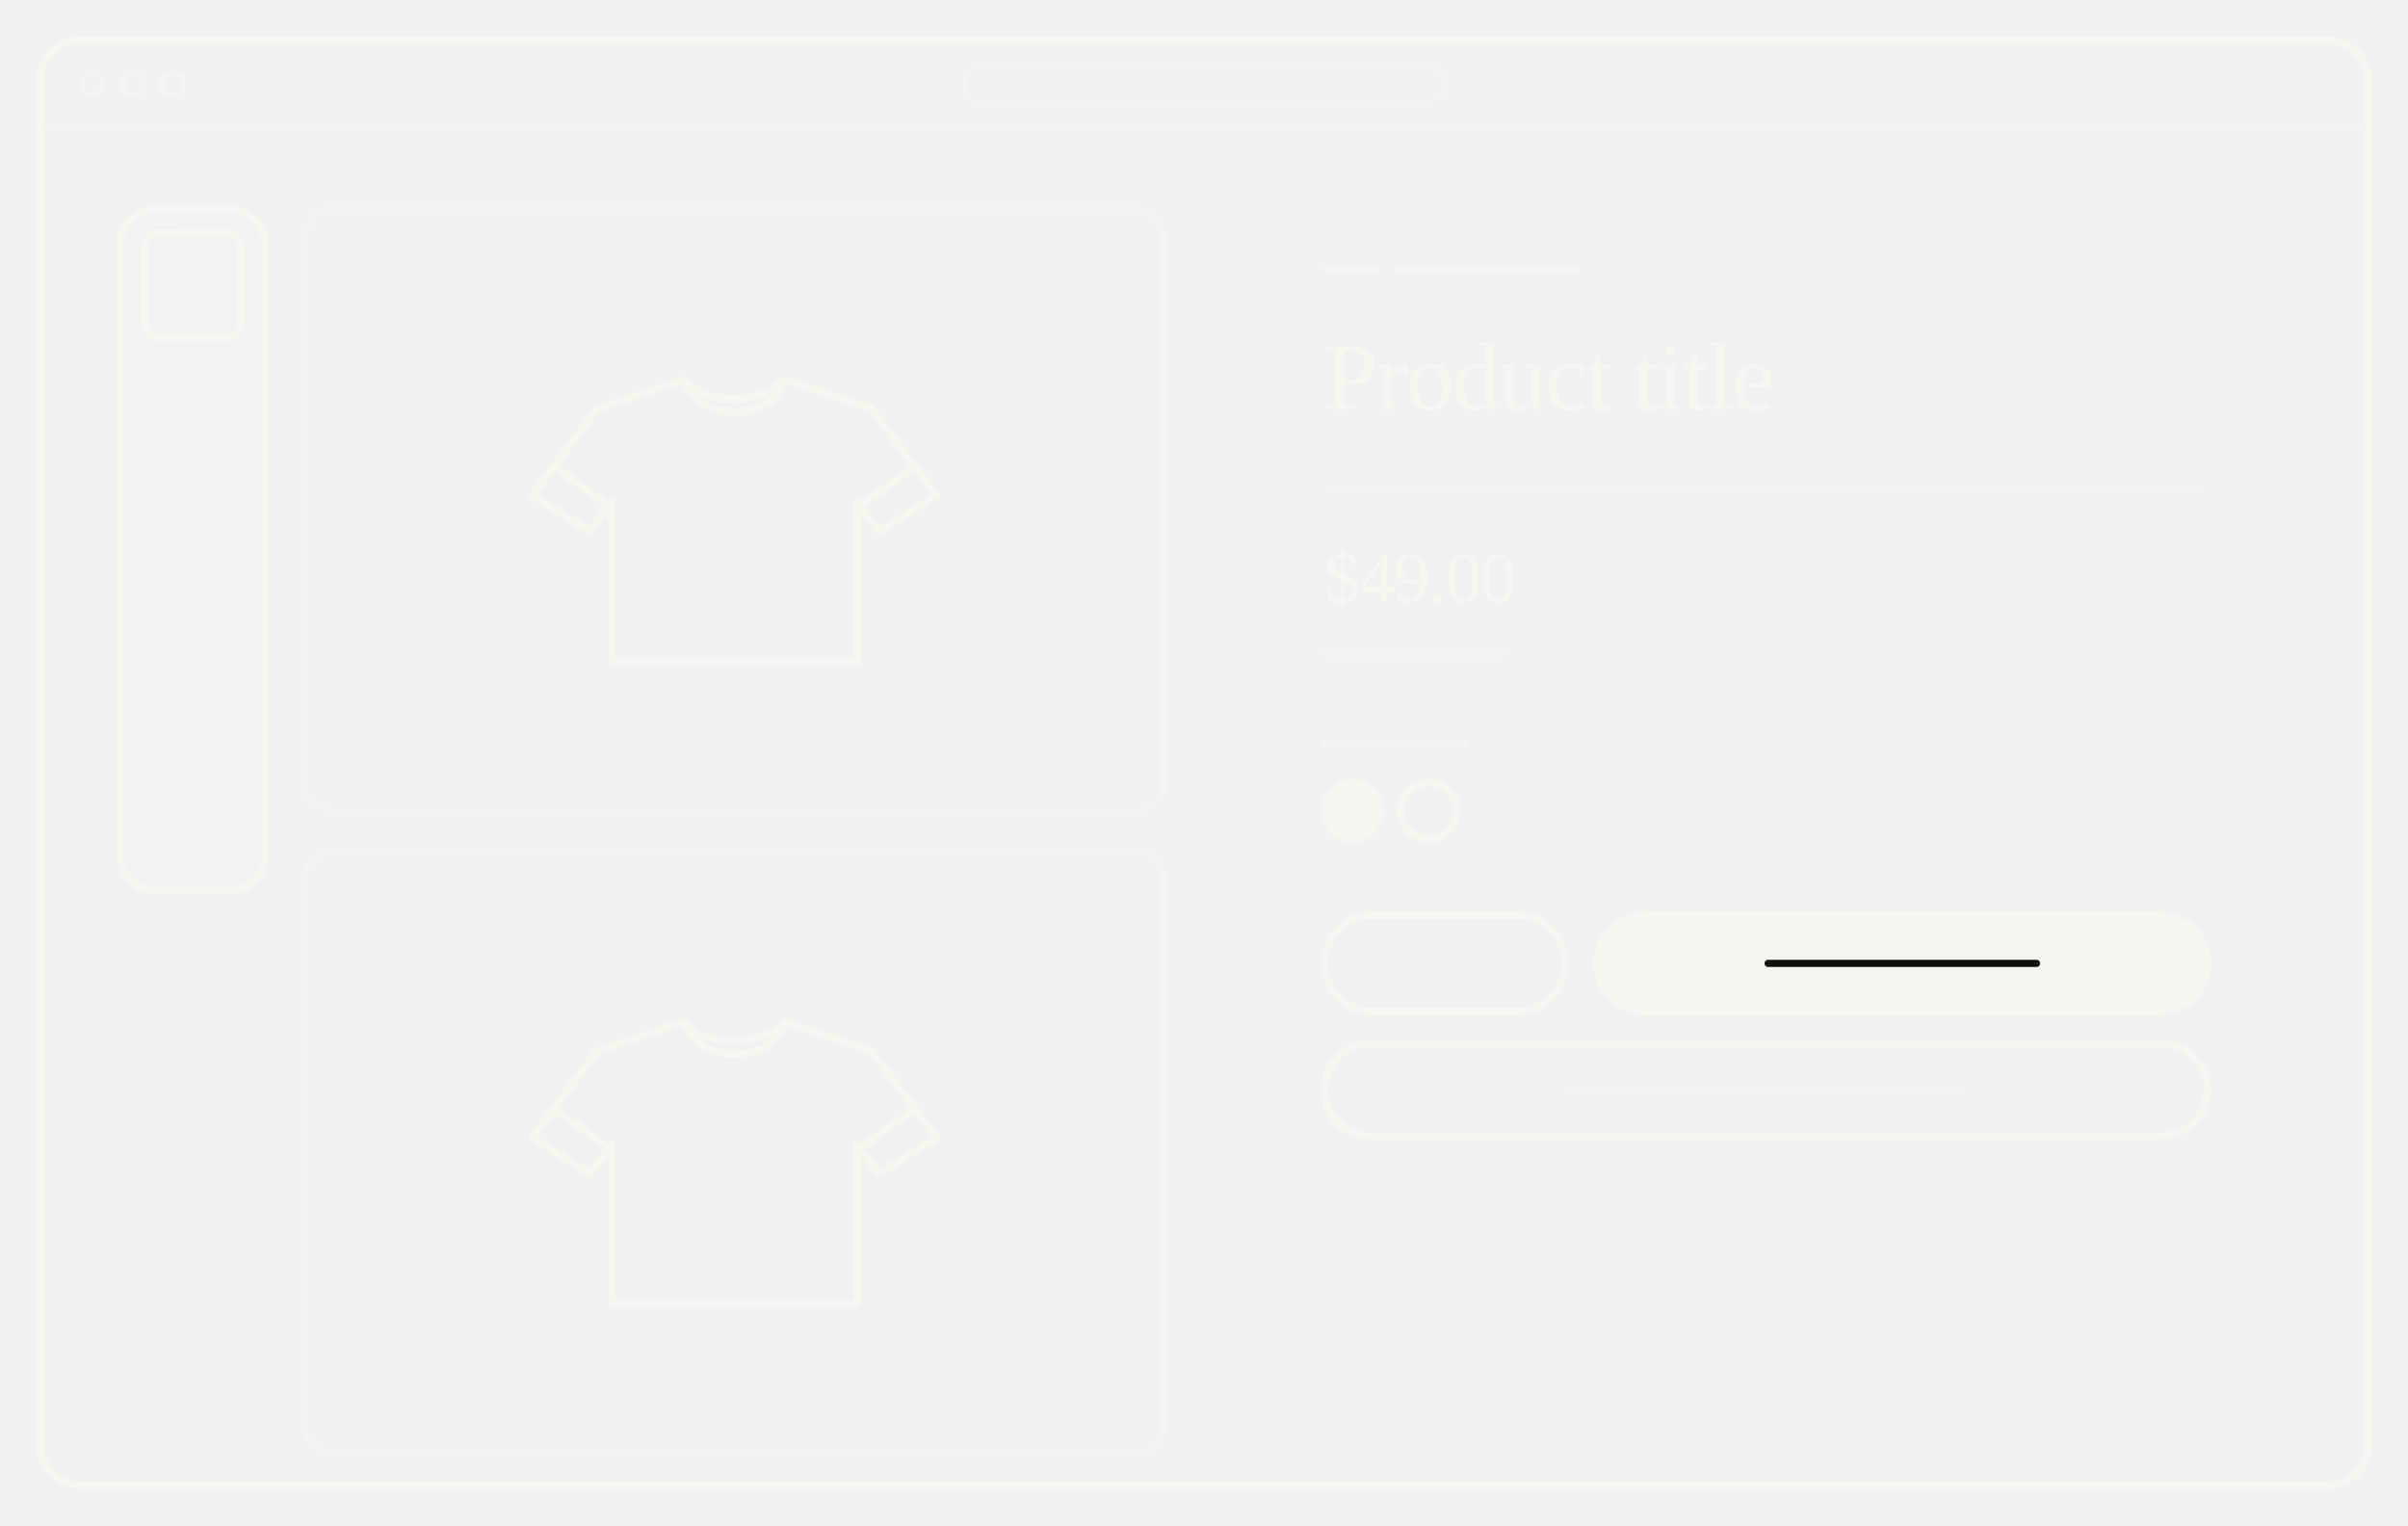
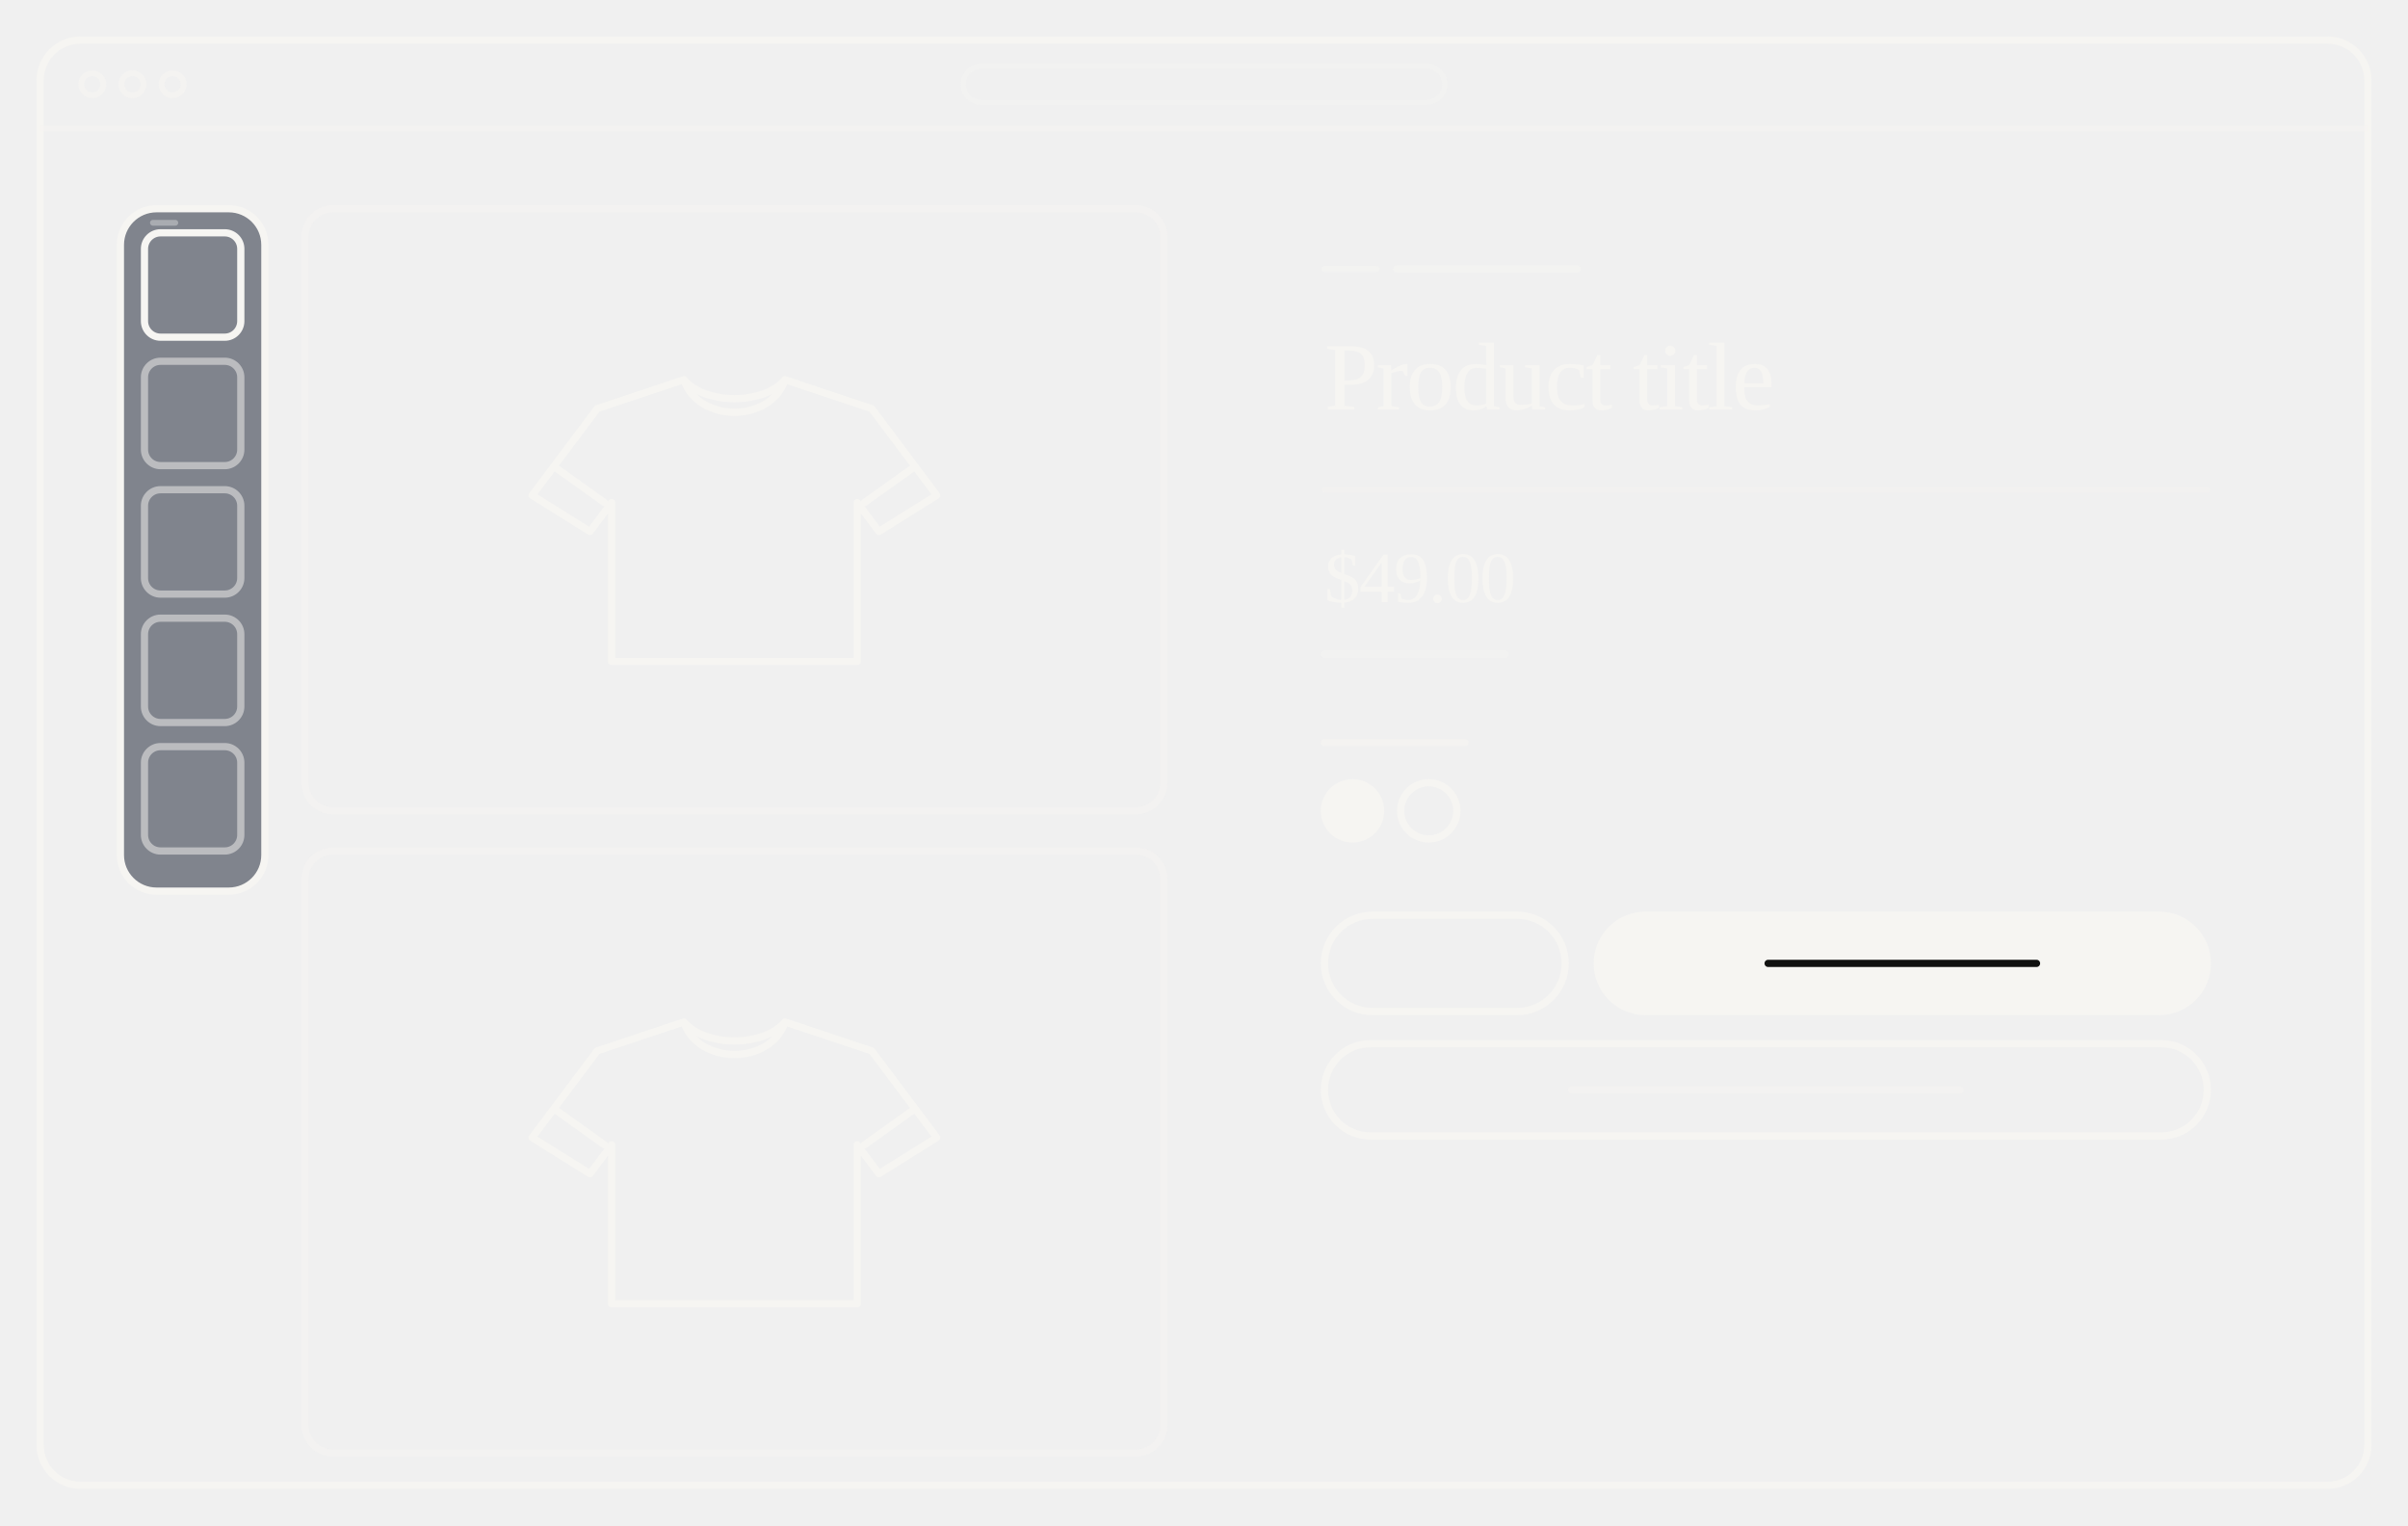
<svg xmlns="http://www.w3.org/2000/svg" viewBox="0 0 1200 760" aria-hidden="true">
  <defs>
    <pattern id="s-guide-product-thumbs-m-h" width="13" height="13" patternUnits="userSpaceOnUse" patternTransform="rotate(45)">
      <line x1="0" y1="0" x2="0" y2="13" stroke="#f6f5f2" stroke-width="2.34" stroke-opacity=".2" />
    </pattern>
    <clipPath id="s-guide-product-thumbs-m-c">
      <path d="M20,64 H1180 V720 a20,20 0 0 1 -20,20 H40 a20,20 0 0 1 -20,-20 Z" />
    </clipPath>
  </defs>
  <rect x="20" y="20" width="1160" height="720" rx="20" fill="none" stroke="#f6f5f2" stroke-width="3.60" />
  <line x1="20" y1="64" x2="1180" y2="64" stroke="#f6f5f2" stroke-width="2.88" stroke-opacity=".5" />
  <circle cx="46" cy="42" r="5.5" fill="none" stroke="#f6f5f2" stroke-width="2.88" stroke-opacity=".6" />
  <circle cx="66" cy="42" r="5.5" fill="none" stroke="#f6f5f2" stroke-width="2.88" stroke-opacity=".6" />
  <circle cx="86" cy="42" r="5.5" fill="none" stroke="#f6f5f2" stroke-width="2.88" stroke-opacity=".6" />
  <rect x="480" y="33" width="240" height="18" rx="9" fill="none" stroke="#f6f5f2" stroke-width="2.52" stroke-opacity=".4" />
  <g clip-path="url(#s-guide-product-thumbs-m-c)">
    <g transform="translate(20 64)">
-       <rect x="40" y="40" width="72" height="340" rx="18" fill="#ffffff" fill-opacity="0.1" stroke="none" />
+       <rect x="40" y="40" width="72" height="340" rx="18" fill="#121a2b" fill-opacity=".55" stroke="none" />
+       <rect x="40" y="40" width="72" height="340" rx="18" fill="#ffffff" fill-opacity="0.08" stroke="none" />
      <rect x="40" y="40" width="72" height="340" rx="18" stroke="#f6f5f2" stroke-width="3.60" stroke-opacity="1.0" fill="none" stroke-linecap="round" stroke-linejoin="round" />
      <line x1="56.2" y1="47" x2="67.36" y2="47" stroke="#f6f5f2" stroke-width="2.88" stroke-opacity="0.35" fill="none" stroke-linecap="round" stroke-linejoin="round" />
      <rect x="52" y="52" width="48" height="52" rx="8" stroke="#f6f5f2" stroke-width="3.60" stroke-opacity="1" fill="none" stroke-linecap="round" stroke-linejoin="round" />
      <rect x="52" y="116" width="48" height="52" rx="8" stroke="#f6f5f2" stroke-width="3.60" stroke-opacity="0.5" fill="none" stroke-linecap="round" stroke-linejoin="round" />
      <rect x="52" y="180" width="48" height="52" rx="8" stroke="#f6f5f2" stroke-width="3.60" stroke-opacity="0.5" fill="none" stroke-linecap="round" stroke-linejoin="round" />
      <rect x="52" y="244" width="48" height="52" rx="8" stroke="#f6f5f2" stroke-width="3.60" stroke-opacity="0.5" fill="none" stroke-linecap="round" stroke-linejoin="round" />
      <rect x="52" y="308" width="48" height="52" rx="8" stroke="#f6f5f2" stroke-width="3.60" stroke-opacity="0.5" fill="none" stroke-linecap="round" stroke-linejoin="round" />
      <rect x="132" y="40" width="428" height="300" rx="14" stroke="#f6f5f2" stroke-width="3.60" stroke-opacity="0.5" fill="none" stroke-linecap="round" stroke-linejoin="round" />
      <path d="M-14,-38 C-8,-31 8,-31 14,-38 L38,-30 L56,-6 L40,4 L34,-4 L34,40 L-34,40 L-34,-4 L-40,4 L-56,-6 L-38,-30 Z M-14,-38 C-10,-26 10,-26 14,-38 M50,-14 L36,-4 M-50,-14 L-36,-4" transform="translate(346.0 193.6) scale(1.8)" stroke="#f6f5f2" stroke-width="2.00" stroke-opacity="1.0" fill="none" stroke-linecap="round" stroke-linejoin="round" />
      <rect x="132" y="360" width="428" height="300" rx="14" stroke="#f6f5f2" stroke-width="3.60" stroke-opacity="0.5" fill="none" stroke-linecap="round" stroke-linejoin="round" />
      <path d="M-14,-38 C-8,-31 8,-31 14,-38 L38,-30 L56,-6 L40,4 L34,-4 L34,40 L-34,40 L-34,-4 L-40,4 L-56,-6 L-38,-30 Z M-14,-38 C-10,-26 10,-26 14,-38 M50,-14 L36,-4 M-50,-14 L-36,-4" transform="translate(346.0 513.6) scale(1.8)" stroke="#f6f5f2" stroke-width="2.00" stroke-opacity="1.0" fill="none" stroke-linecap="round" stroke-linejoin="round" />
      <line x1="640" y1="70" x2="666" y2="70" stroke="#f6f5f2" stroke-width="2.88" stroke-opacity="0.55" fill="none" stroke-linecap="round" stroke-linejoin="round" />
      <line x1="676" y1="70" x2="766" y2="70" stroke="#f6f5f2" stroke-width="3.60" stroke-opacity="0.55" fill="none" stroke-linecap="round" stroke-linejoin="round" />
      <text x="640" y="140" font-family="Fraunces, Georgia, 'Times New Roman', serif" font-size="48" font-weight="300" letter-spacing="-0.96" text-anchor="start" fill="#f6f5f2" fill-opacity="1.0">Product title</text>
      <line x1="640" y1="180" x2="1080" y2="180" stroke="#f6f5f2" stroke-width="2.52" stroke-opacity="0.3" fill="none" stroke-linecap="round" stroke-linejoin="round" />
      <text x="640" y="236" font-family="Fraunces, Georgia, 'Times New Roman', serif" font-size="36" font-weight="300" letter-spacing="-0.72" text-anchor="start" fill="#f6f5f2" fill-opacity="1.0">$49.00</text>
      <line x1="640" y1="262" x2="730" y2="262" stroke="#f6f5f2" stroke-width="3.60" stroke-opacity="0.35" fill="none" stroke-linecap="round" stroke-linejoin="round" />
      <line x1="640" y1="306" x2="710" y2="306" stroke="#f6f5f2" stroke-width="3.60" stroke-opacity="0.6" fill="none" stroke-linecap="round" stroke-linejoin="round" />
      <circle cx="654" cy="340" r="14" stroke="#f6f5f2" stroke-width="3.60" stroke-opacity="1.0" fill="#f6f5f2" stroke-linecap="round" stroke-linejoin="round" />
      <circle cx="692" cy="340" r="14" stroke="#f6f5f2" stroke-width="3.60" stroke-opacity="1.0" fill="none" stroke-linecap="round" stroke-linejoin="round" />
      <rect x="640" y="392" width="120" height="48" rx="24" stroke="#f6f5f2" stroke-width="3.60" stroke-opacity="1.0" fill="none" stroke-linecap="round" stroke-linejoin="round" />
      <rect x="776" y="392" width="304" height="48" rx="24.0" stroke="#f6f5f2" stroke-width="3.60" stroke-opacity="1.0" fill="#f6f5f2" stroke-linecap="round" stroke-linejoin="round" />
      <line x1="861.12" y1="416.0" x2="994.88" y2="416.0" stroke="#111110" stroke-width="3.60" stroke-linecap="round" />
      <rect x="640" y="456" width="440" height="46" rx="23.0" stroke="#f6f5f2" stroke-width="3.60" stroke-opacity="1.0" fill="none" stroke-linecap="round" stroke-linejoin="round" />
      <line x1="763.2" y1="479.0" x2="956.8" y2="479.0" stroke="#f6f5f2" stroke-width="3.60" stroke-opacity="0.5" fill="none" stroke-linecap="round" stroke-linejoin="round" />
    </g>
  </g>
</svg>
